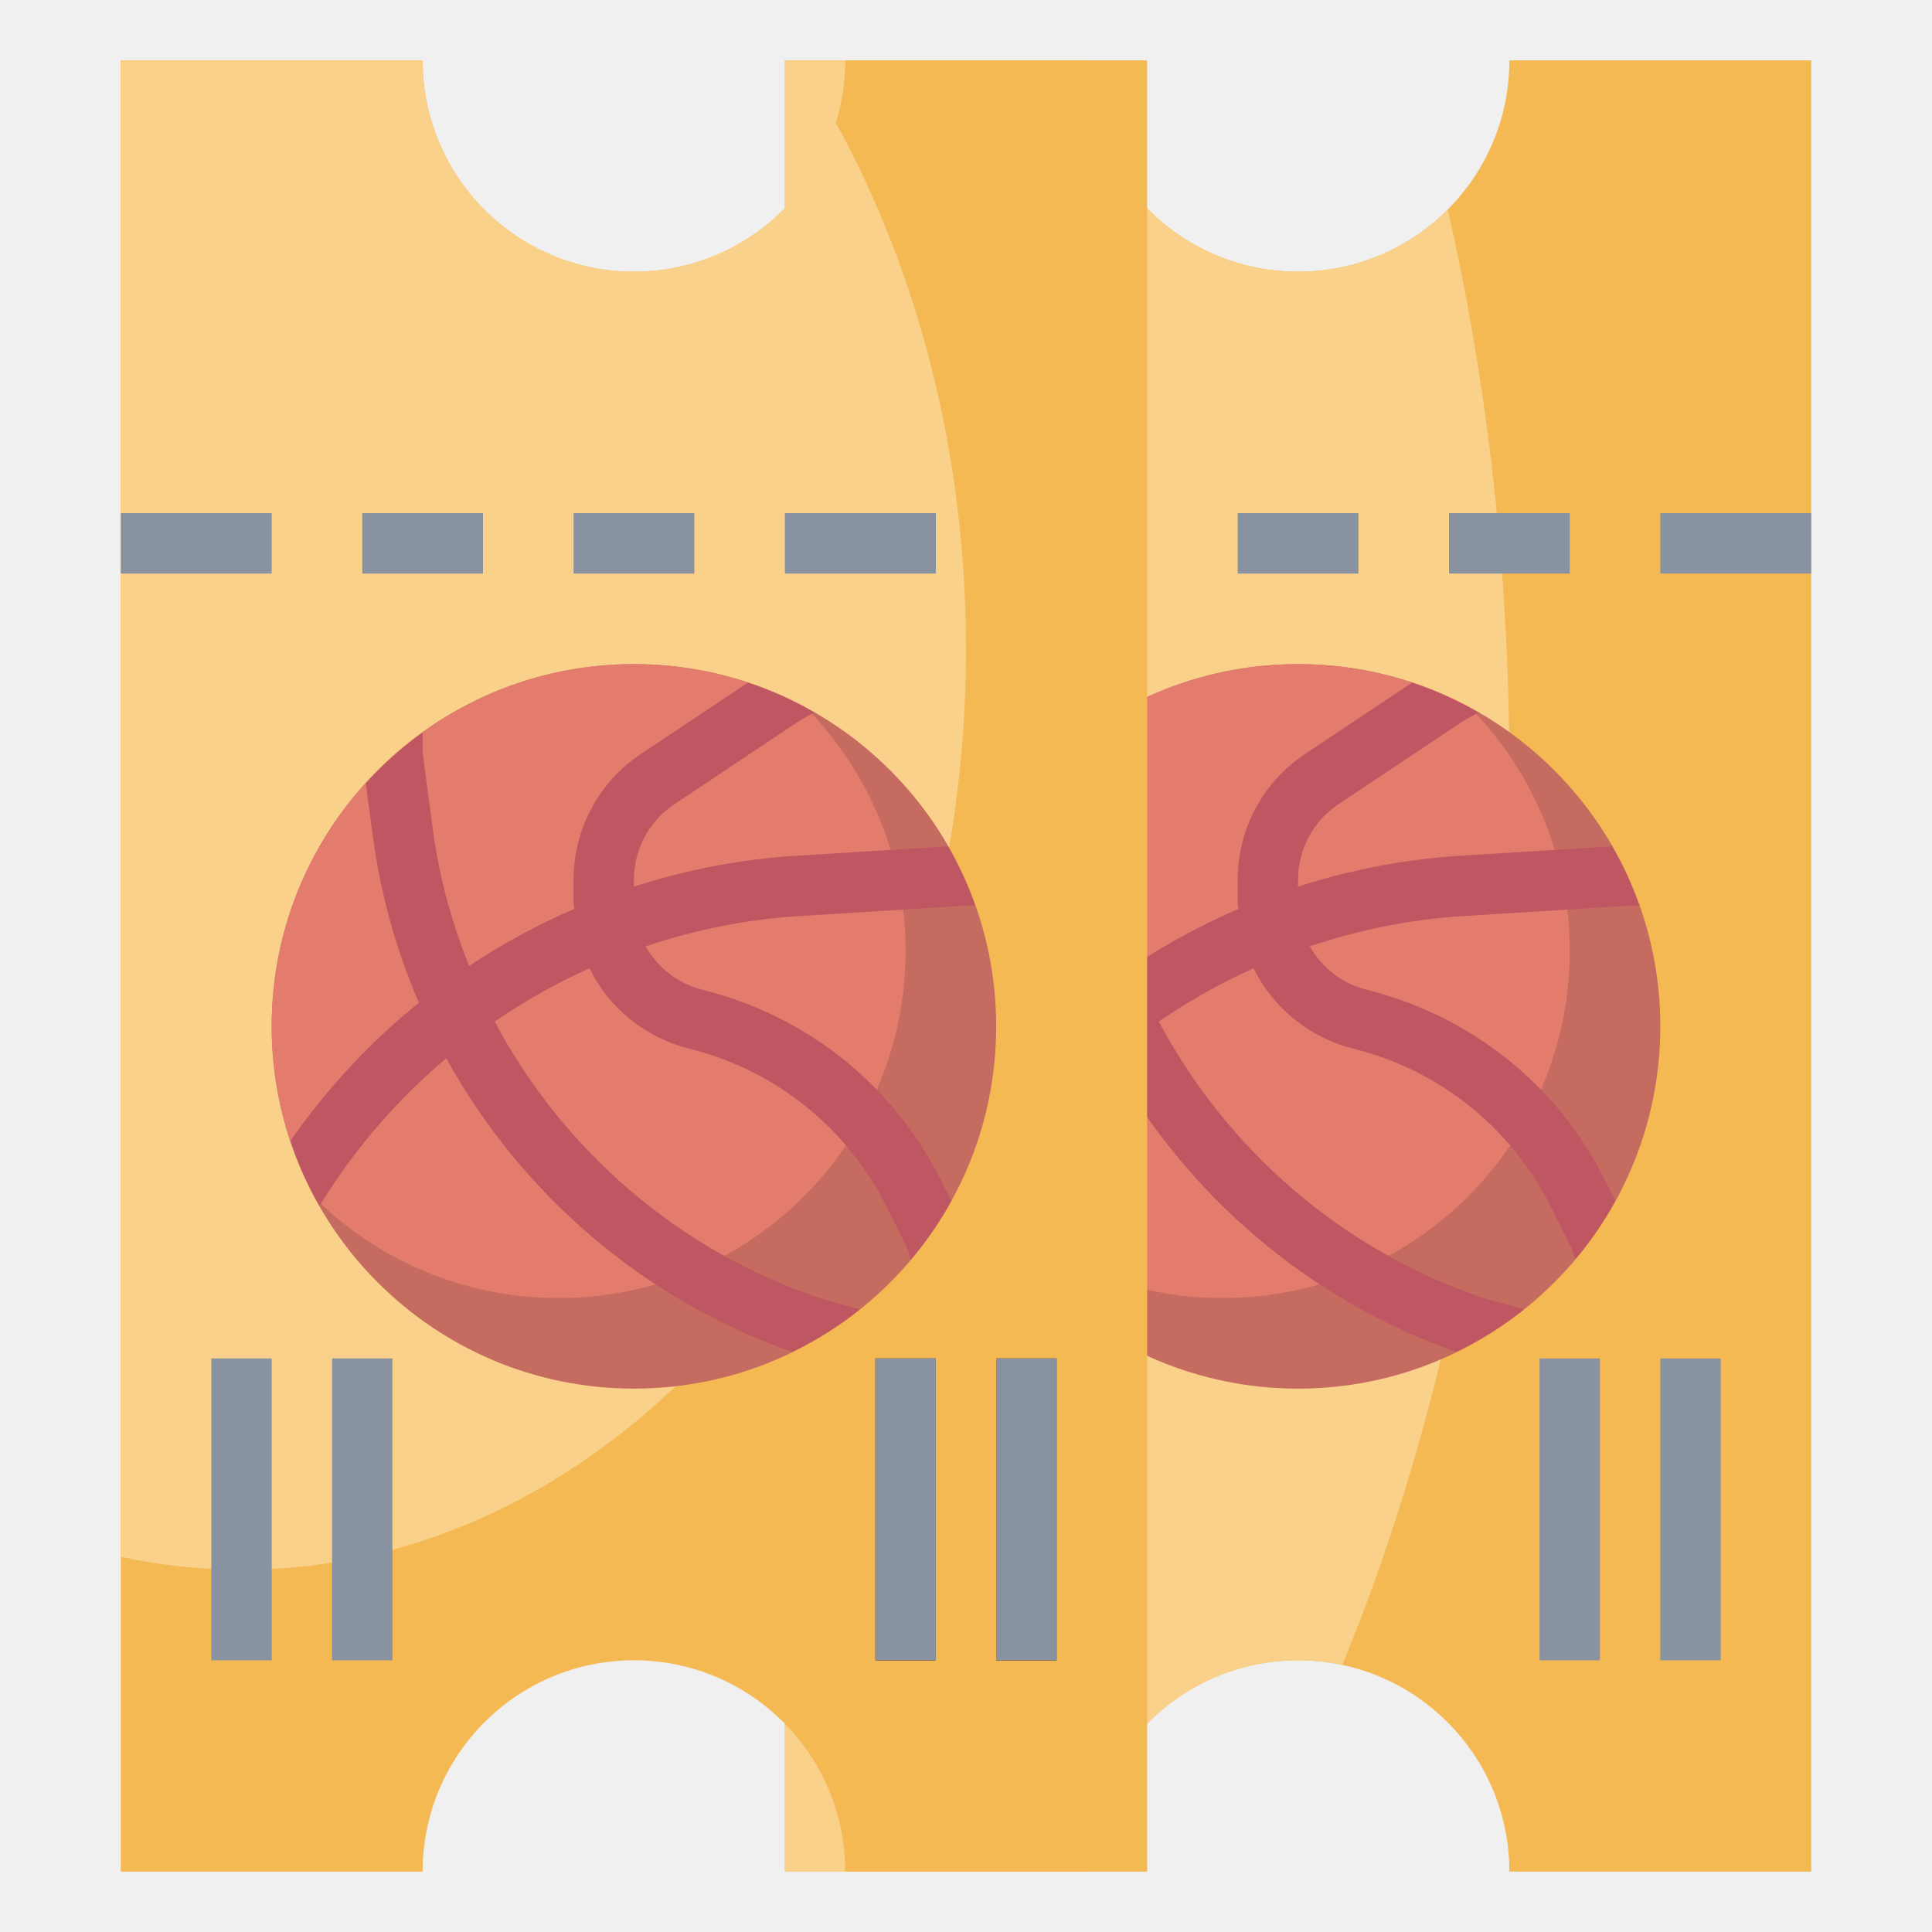
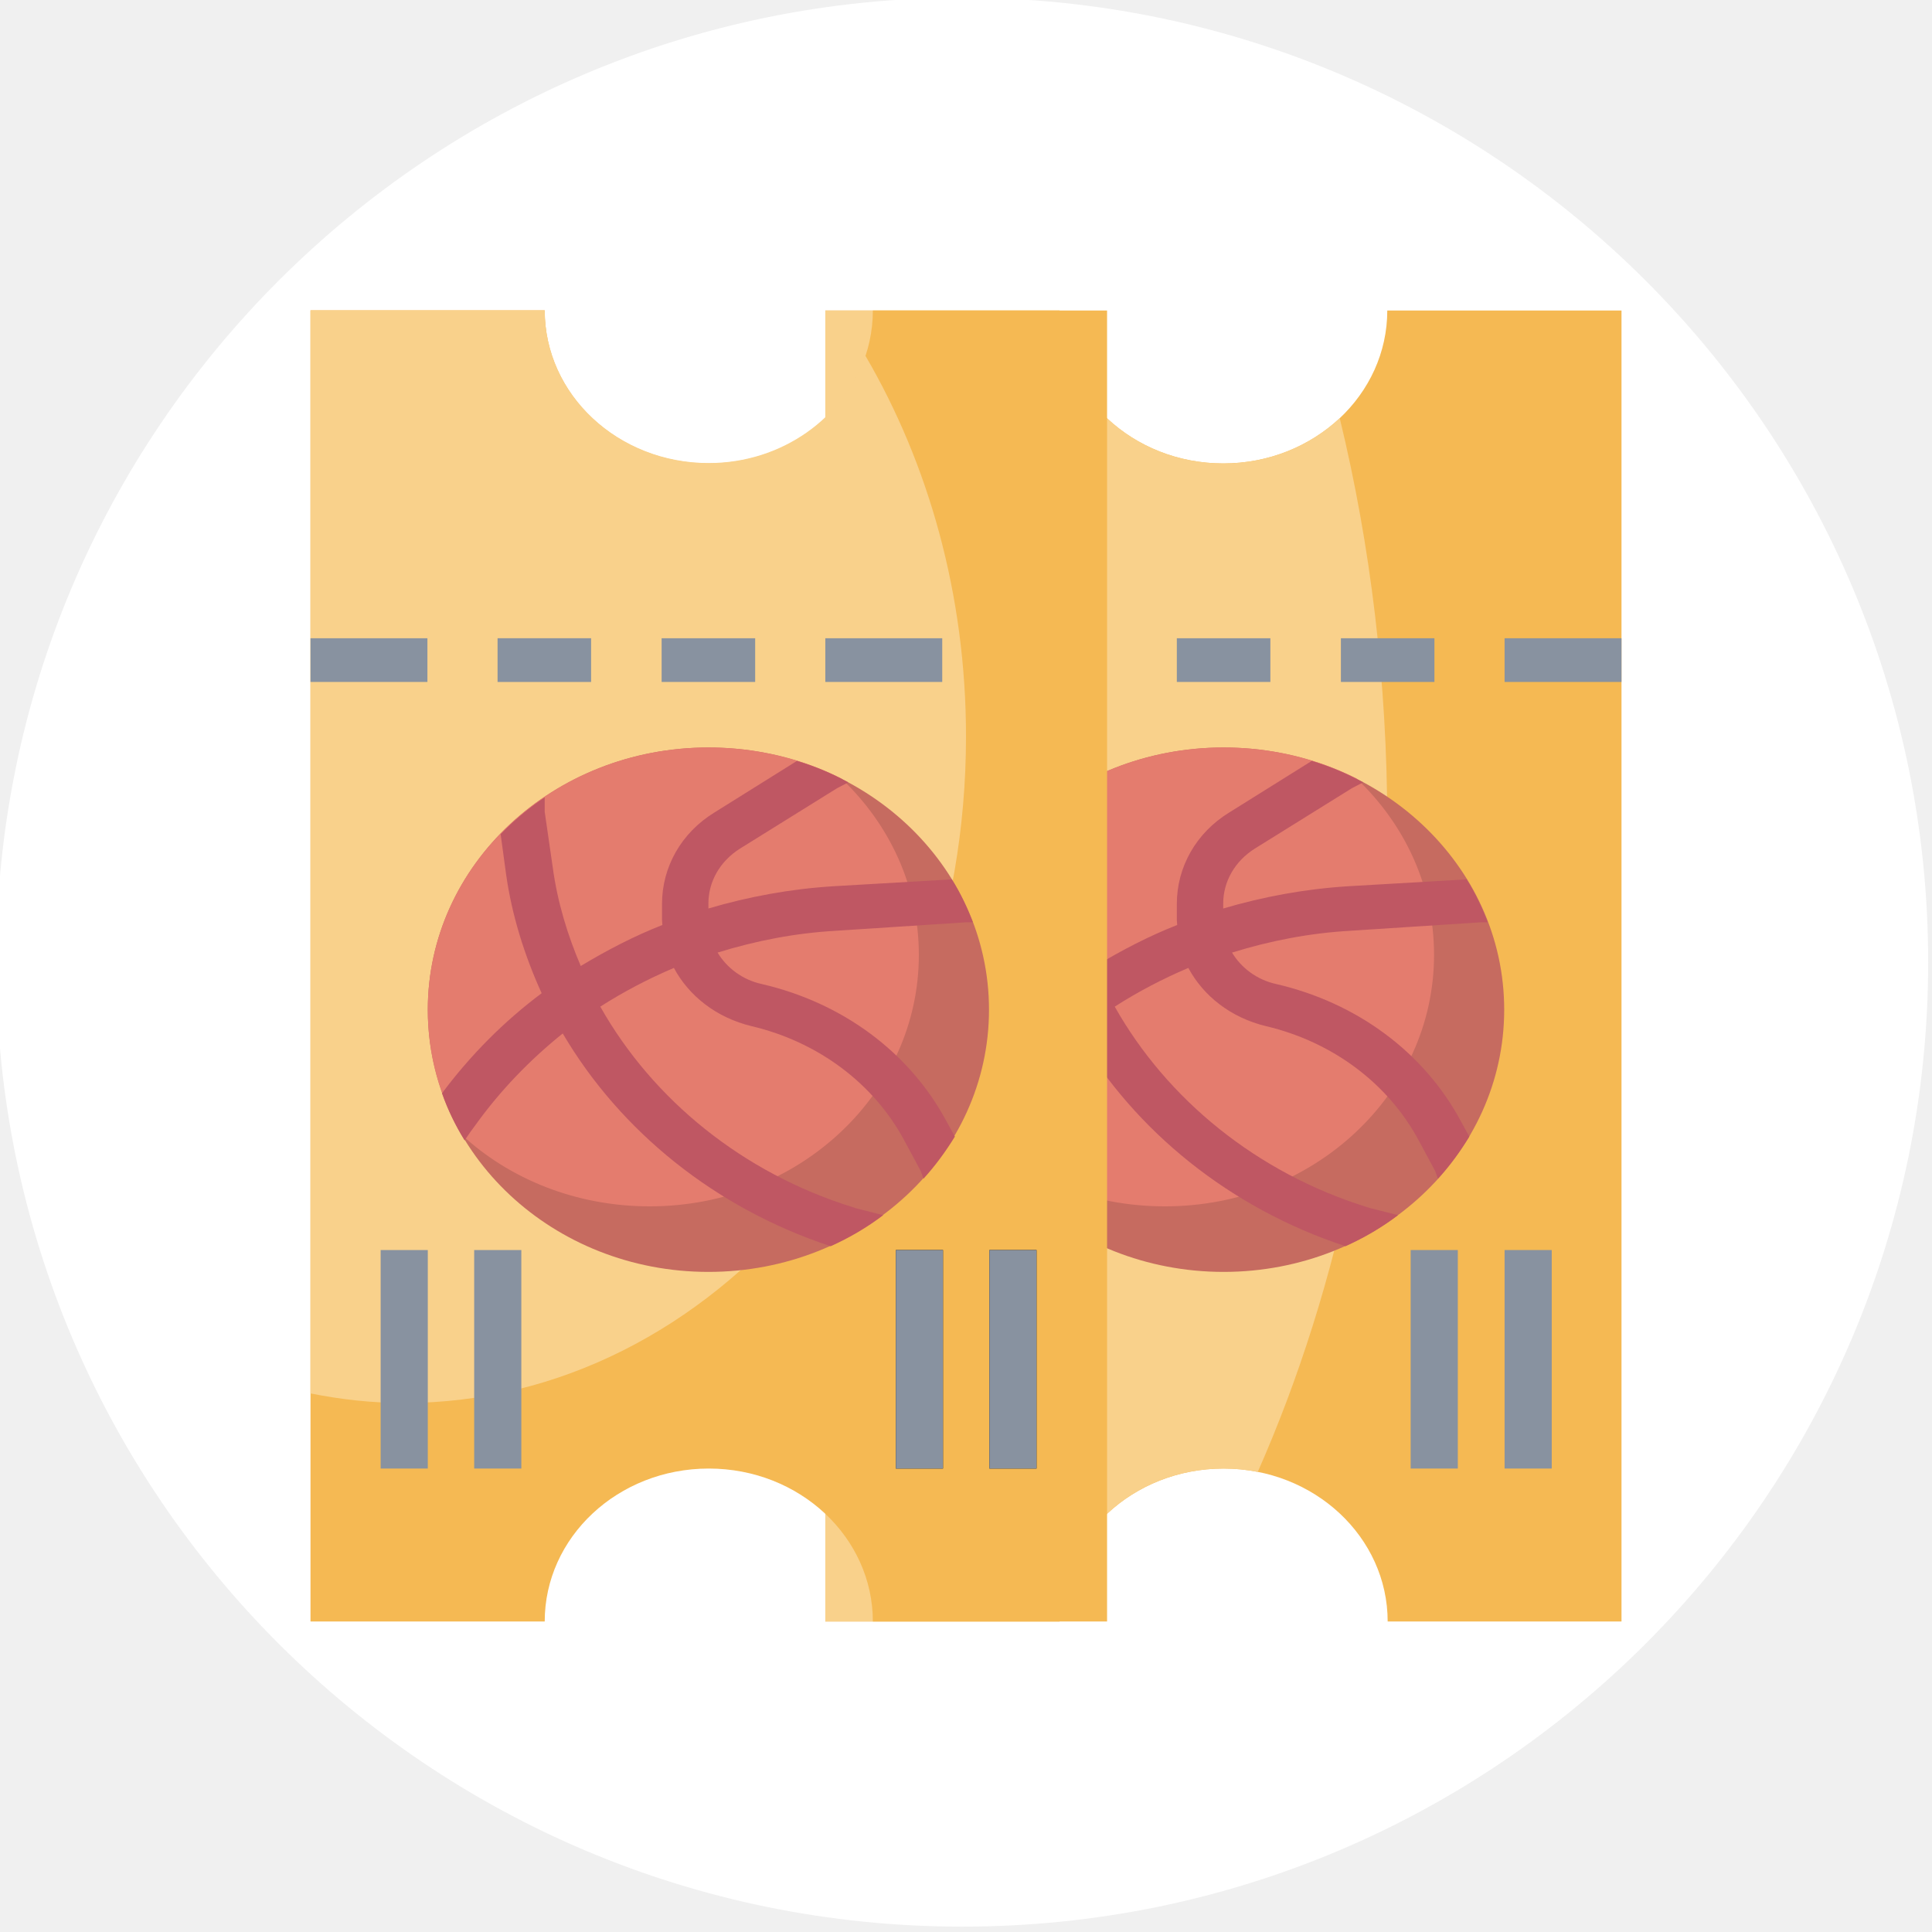
- <svg xmlns="http://www.w3.org/2000/svg" id="Layer_3" enable-background="new 0 0 64 64" height="512" viewBox="0 0 64 64" width="512">
-   <path d="m36 62c0-3.866 3.134-7 7-7s7 3.134 7 7h10v-60h-10c0 3.866-3.134 7-7 7s-7-3.134-7-7h-10v60z" fill="#f5b953" />
-   <path d="m47.958 6.941c-1.268 1.272-3.021 2.059-4.958 2.059-3.866 0-7-3.134-7-7h-10v60h10c0-3.866 3.134-7 7-7 .503 0 .993.055 1.465.156 3.495-8.489 5.535-18.685 5.535-29.656 0-6.526-.723-12.777-2.042-18.559z" fill="#f9d18b" />
-   <circle cx="43" cy="34" fill="#c66b60" r="12" />
-   <path d="m43 22c-6.627 0-12 5.373-12 12 0 2.06.521 3.999 1.435 5.693 2.076 2.043 4.922 3.307 8.065 3.307 6.351 0 11.5-5.149 11.5-11.5 0-3.143-1.264-5.989-3.307-8.065-1.695-.915-3.633-1.435-5.693-1.435z" fill="#e47c6e" />
-   <g fill="#8892a0">
-     <path d="m51 45h2v10h-2z" />
-     <path d="m55 45h2v10h-2z" />
-     <path d="m55 17h5v2h-5z" />
-     <path d="m41 17h4v2h-4z" />
-     <path d="m48 17h4v2h-4z" />
+ <svg xmlns="http://www.w3.org/2000/svg" version="1.1" id="Layer_3" x="0px" y="0px" viewBox="0 0 504 504" style="enable-background:new 0 0 504 504;" xml:space="preserve">
+   <style type="text/css">
+ 	.st0{fill:#FFFFFF;}
+ 	.st1{fill:#F5B953;}
+ 	.st2{fill:#F9D18B;}
+ 	.st3{fill:#C66B60;}
+ 	.st4{fill:#E47C6E;}
+ 	.st5{fill:#8892A0;}
+ 	.st6{fill:#BF5763;}
+ </style>
+   <ellipse class="st0" cx="251" cy="251" rx="252" ry="251.6" />
+   <g>
+     <path class="st1" d="M276.4,423c0-22,19.1-39.9,42.8-39.9s42.8,17.9,42.8,39.9H423V81h-61.1c0,22-19.1,39.9-42.8,39.9   S276.4,103,276.4,81h-61.1v342H276.4z" />
+     <path class="st2" d="M349.5,109.1c-7.8,7.2-18.4,11.8-30.3,11.8c-23.7,0-42.8-17.9-42.8-39.9h-61.1v342h61.1   c0-22,19.1-39.9,42.8-39.9c3,0,6.1,0.3,8.9,0.9c21.4-48.4,33.8-106.5,33.8-169C361.9,177.7,357.5,142.1,349.5,109.1L349.5,109.1z" />
+     <ellipse class="st3" cx="319.2" cy="263.4" rx="73.2" ry="68.4" />
+     <path class="st4" d="M319.2,195c-40.5,0-73.2,30.6-73.2,68.4c0,11.8,3.1,22.8,8.7,32.5c12.6,11.7,30,18.8,49.2,18.8   c38.8,0,70.2-29.4,70.2-65.6c0-18-7.7-34.1-20.2-46C343.6,197.9,331.8,195,319.2,195L319.2,195z" />
+     <g>
+       <path class="st5" d="M368,326.1h12.3v57H368V326.1z" />
+       <path class="st5" d="M392.5,326.1h12.3v57h-12.3V326.1z" />
+       <path class="st5" d="M392.5,166.5H423v11.4h-30.5V166.5z" />
+       <path class="st5" d="M307,166.5h24.4v11.4H307V166.5z" />
+       <path class="st5" d="M349.8,166.5h24.4v11.4h-24.4V166.5z" />
+     </g>
+     <path class="st6" d="M386.3,240.6h1.8c-1.5-3.9-3.3-7.7-5.5-11.2l-31,1.8c-11.1,0.7-22,2.7-32.5,5.8v-1.3c0-5.7,3-11,8.2-14.3   l25.4-15.8l2.9-1.5c-4.2-2.3-8.7-4.2-13.4-5.6L320.6,212c-8.6,5.3-13.6,14.2-13.6,23.8v4.2c0,0.5,0.1,0.9,0.1,1.3   c-7.4,2.9-14.5,6.6-21.3,10.7c-3.5-8.2-6.1-16.8-7.3-25.7l-2.1-14.5v-3.8c-4.2,2.8-8.1,6.1-11.5,9.6l1.4,10.3   c1.5,10.8,4.8,21.3,9.3,31.2c-9.9,7.4-18.6,16.2-26,26.1c1.5,4.3,3.5,8.4,5.9,12.3l1.5-2.2l1.4-1.9c6.4-8.9,14.1-16.9,22.7-23.8   c15,25.5,39.8,45.6,69.9,55.5c4.9-2.2,9.5-4.9,13.7-8.1l-7.1-1.8l-1-0.3c-28.6-8.9-52.1-28-65.8-52.3c6.1-3.9,12.4-7.2,19.2-10.1   c3.9,7.3,11.1,13,20.3,15.2c17.3,4.1,31.8,14.9,39.8,29.8l4.3,8l0.7,2c3.1-3.4,5.8-7.1,8.2-11l-2.2-4c-9.6-17.9-27-30.9-48.2-35.8   c-5-1.1-9.1-4.2-11.5-8.2c10-3.1,20.3-5.1,31-5.7L386.3,240.6z" />
+     <path class="st1" d="M142.1,423c0-22,19.1-39.9,42.8-39.9s42.8,17.9,42.8,39.9h61.1V81h-61.1c0,22-19.1,39.9-42.8,39.9   S142.1,103,142.1,81H81v342H142.1z" />
+     <path class="st2" d="M81,363.5c8,1.6,16.1,2.5,24.4,2.5c80.9,0,146.6-77.8,146.6-173.9c0-37-9.8-71.2-26.3-99.4   c-5.4,16.2-21.7,28.1-40.8,28.1c-23.7,0-42.8-17.9-42.8-39.9H81V363.5z" />
+     <ellipse class="st3" cx="184.8" cy="263.4" rx="73.2" ry="68.4" />
+     <path class="st4" d="M184.8,195c-40.5,0-73.2,30.6-73.2,68.4c0,11.8,3.1,22.8,8.7,32.5c12.6,11.7,30,18.8,49.2,18.8   c38.8,0,70.2-29.4,70.2-65.6c0-18-7.7-34.1-20.2-46C209.3,197.9,197.4,195,184.8,195L184.8,195z" />
+     <path class="st6" d="M252,240.6h1.8c-1.5-3.9-3.3-7.7-5.5-11.2l-31,1.8c-11.1,0.7-22,2.7-32.5,5.8v-1.3c0-5.7,3-11,8.2-14.3   l25.4-15.8l2.9-1.5c-4.2-2.3-8.7-4.2-13.4-5.6L186.3,212c-8.6,5.3-13.6,14.2-13.6,23.8v4.2c0,0.5,0.1,0.9,0.1,1.3   c-7.4,2.9-14.5,6.6-21.3,10.7c-3.5-8.2-6.1-16.8-7.3-25.7l-2.1-14.5v-3.8c-4.2,2.8-8.1,6.1-11.5,9.6l1.4,10.3   c1.5,10.8,4.8,21.3,9.3,31.2c-9.9,7.4-18.6,16.2-26,26.1c1.5,4.3,3.5,8.4,5.9,12.3l1.5-2.2l1.4-1.9c6.4-8.9,14.1-16.9,22.7-23.8   c15,25.5,39.8,45.6,69.9,55.5c4.9-2.2,9.5-4.9,13.7-8.1l-7.1-1.8l-0.9-0.3c-28.6-8.9-52.1-28-65.8-52.3c6.1-3.9,12.4-7.2,19.2-10.1   c3.9,7.3,11.1,13,20.3,15.2c17.3,4.1,31.8,14.9,39.8,29.8l4.3,8l0.7,2c3.1-3.4,5.8-7.1,8.2-11l-2.2-4c-9.6-17.9-27-30.9-48.2-35.8   c-5-1.1-9.1-4.2-11.5-8.2c10-3.1,20.3-5.1,31-5.7L252,240.6z" />
+     <path class="st5" d="M81,166.5h30.5v11.4H81V166.5z" />
+     <path class="st5" d="M172.6,166.5H197v11.4h-24.4V166.5z" />
+     <path class="st5" d="M129.8,166.5h24.4v11.4h-24.4C129.8,177.9,129.8,166.5,129.8,166.5z" />
+     <path class="st5" d="M99.3,326.1h12.3v57H99.3V326.1z" />
+     <path class="st5" d="M123.8,326.1H136v57h-12.3V326.1z" />
+     <path d="M233.7,326.1h12.3v57h-12.3V326.1z" />
+     <path d="M258.1,326.1h12.3v57h-12.3V326.1z" />
+     <path class="st5" d="M215.3,166.5h30.5v11.4h-30.5V166.5z" />
+     <path class="st5" d="M233.7,326.1h12.3v57h-12.3V326.1z" />
+     <path class="st5" d="M258.1,326.1h12.3v57h-12.3V326.1z" />
  </g>
-   <path d="m54 30h.303c-.243-.686-.542-1.343-.9-1.965l-5.076.317c-1.824.114-3.611.466-5.327 1.018v-.23c0-1.005.5-1.938 1.336-2.496l4.154-2.773.481-.271c-.692-.398-1.426-.731-2.197-.986l-3.548 2.365c-1.393.931-2.226 2.486-2.226 4.162v.736c0 .079.016.154.02.232-1.214.524-2.378 1.157-3.48 1.887-.576-1.435-.991-2.944-1.2-4.509l-.34-2.553v-.667c-.686.494-1.315 1.059-1.882 1.685l.24 1.8c.254 1.905.776 3.739 1.519 5.465-1.619 1.304-3.054 2.844-4.256 4.576.251.753.575 1.472.963 2.151l.248-.389.226-.339c1.045-1.568 2.306-2.962 3.725-4.159 2.465 4.47 6.521 7.996 11.455 9.727.802-.39 1.556-.861 2.245-1.412l-1.169-.321-.148-.049c-4.683-1.562-8.519-4.911-10.778-9.162.991-.68 2.041-1.271 3.137-1.764.637 1.291 1.816 2.29 3.325 2.667 2.836.709 5.212 2.615 6.519 5.229l.699 1.398.107.355c.506-.6.955-1.248 1.336-1.94l-.354-.708c-1.568-3.137-4.42-5.424-7.885-6.291-.822-.205-1.49-.739-1.884-1.438 1.627-.545 3.326-.892 5.064-1z" fill="#bf5763" />
-   <path d="m14 62c0-3.866 3.134-7 7-7s7 3.134 7 7h10v-60h-10c0 3.866-3.134 7-7 7s-7-3.134-7-7h-10v60z" fill="#f5b953" />
-   <path d="m4 51.57c1.301.278 2.636.43 4 .43 13.255 0 24-13.655 24-30.5 0-6.484-1.597-12.49-4.311-17.432-.882 2.856-3.543 4.932-6.689 4.932-3.866 0-7-3.134-7-7h-10z" fill="#f9d18b" />
-   <circle cx="21" cy="34" fill="#c66b60" r="12" />
-   <path d="m21 22c-6.627 0-12 5.373-12 12 0 2.06.521 3.999 1.435 5.693 2.076 2.043 4.922 3.307 8.065 3.307 6.351 0 11.5-5.149 11.5-11.5 0-3.143-1.264-5.989-3.307-8.065-1.695-.915-3.633-1.435-5.693-1.435z" fill="#e47c6e" />
-   <path d="m32 30h.303c-.243-.686-.542-1.343-.9-1.965l-5.076.317c-1.824.114-3.611.466-5.327 1.018v-.23c0-1.005.5-1.938 1.336-2.496l4.154-2.773.481-.271c-.692-.398-1.426-.731-2.197-.986l-3.548 2.365c-1.393.931-2.226 2.486-2.226 4.162v.736c0 .079.016.154.02.232-1.214.524-2.378 1.157-3.48 1.887-.576-1.435-.991-2.944-1.2-4.509l-.34-2.553v-.667c-.686.494-1.315 1.059-1.882 1.685l.24 1.8c.254 1.905.776 3.739 1.519 5.465-1.619 1.304-3.054 2.844-4.256 4.576.251.753.575 1.472.963 2.151l.248-.389.226-.339c1.045-1.568 2.306-2.962 3.725-4.159 2.465 4.47 6.521 7.996 11.455 9.727.802-.39 1.556-.861 2.245-1.412l-1.169-.321-.148-.049c-4.683-1.562-8.519-4.911-10.778-9.162.991-.68 2.041-1.271 3.137-1.764.637 1.291 1.816 2.29 3.325 2.667 2.836.709 5.212 2.615 6.519 5.229l.699 1.398.107.355c.506-.6.955-1.248 1.336-1.94l-.354-.708c-1.568-3.137-4.42-5.424-7.885-6.291-.822-.205-1.49-.739-1.884-1.438 1.627-.545 3.326-.892 5.064-1z" fill="#bf5763" />
-   <path d="m4 17h5v2h-5z" fill="#8892a0" />
-   <path d="m19 17h4v2h-4z" fill="#8892a0" />
-   <path d="m12 17h4v2h-4z" fill="#8892a0" />
-   <path d="m7 45h2v10h-2z" fill="#8892a0" />
-   <path d="m11 45h2v10h-2z" fill="#8892a0" />
-   <path d="m29 45h2v10h-2z" />
-   <path d="m33 45h2v10h-2z" />
-   <path d="m26 17h5v2h-5z" fill="#8892a0" />
-   <path d="m29 45h2v10h-2z" fill="#8892a0" />
-   <path d="m33 45h2v10h-2z" fill="#8892a0" />
</svg>
